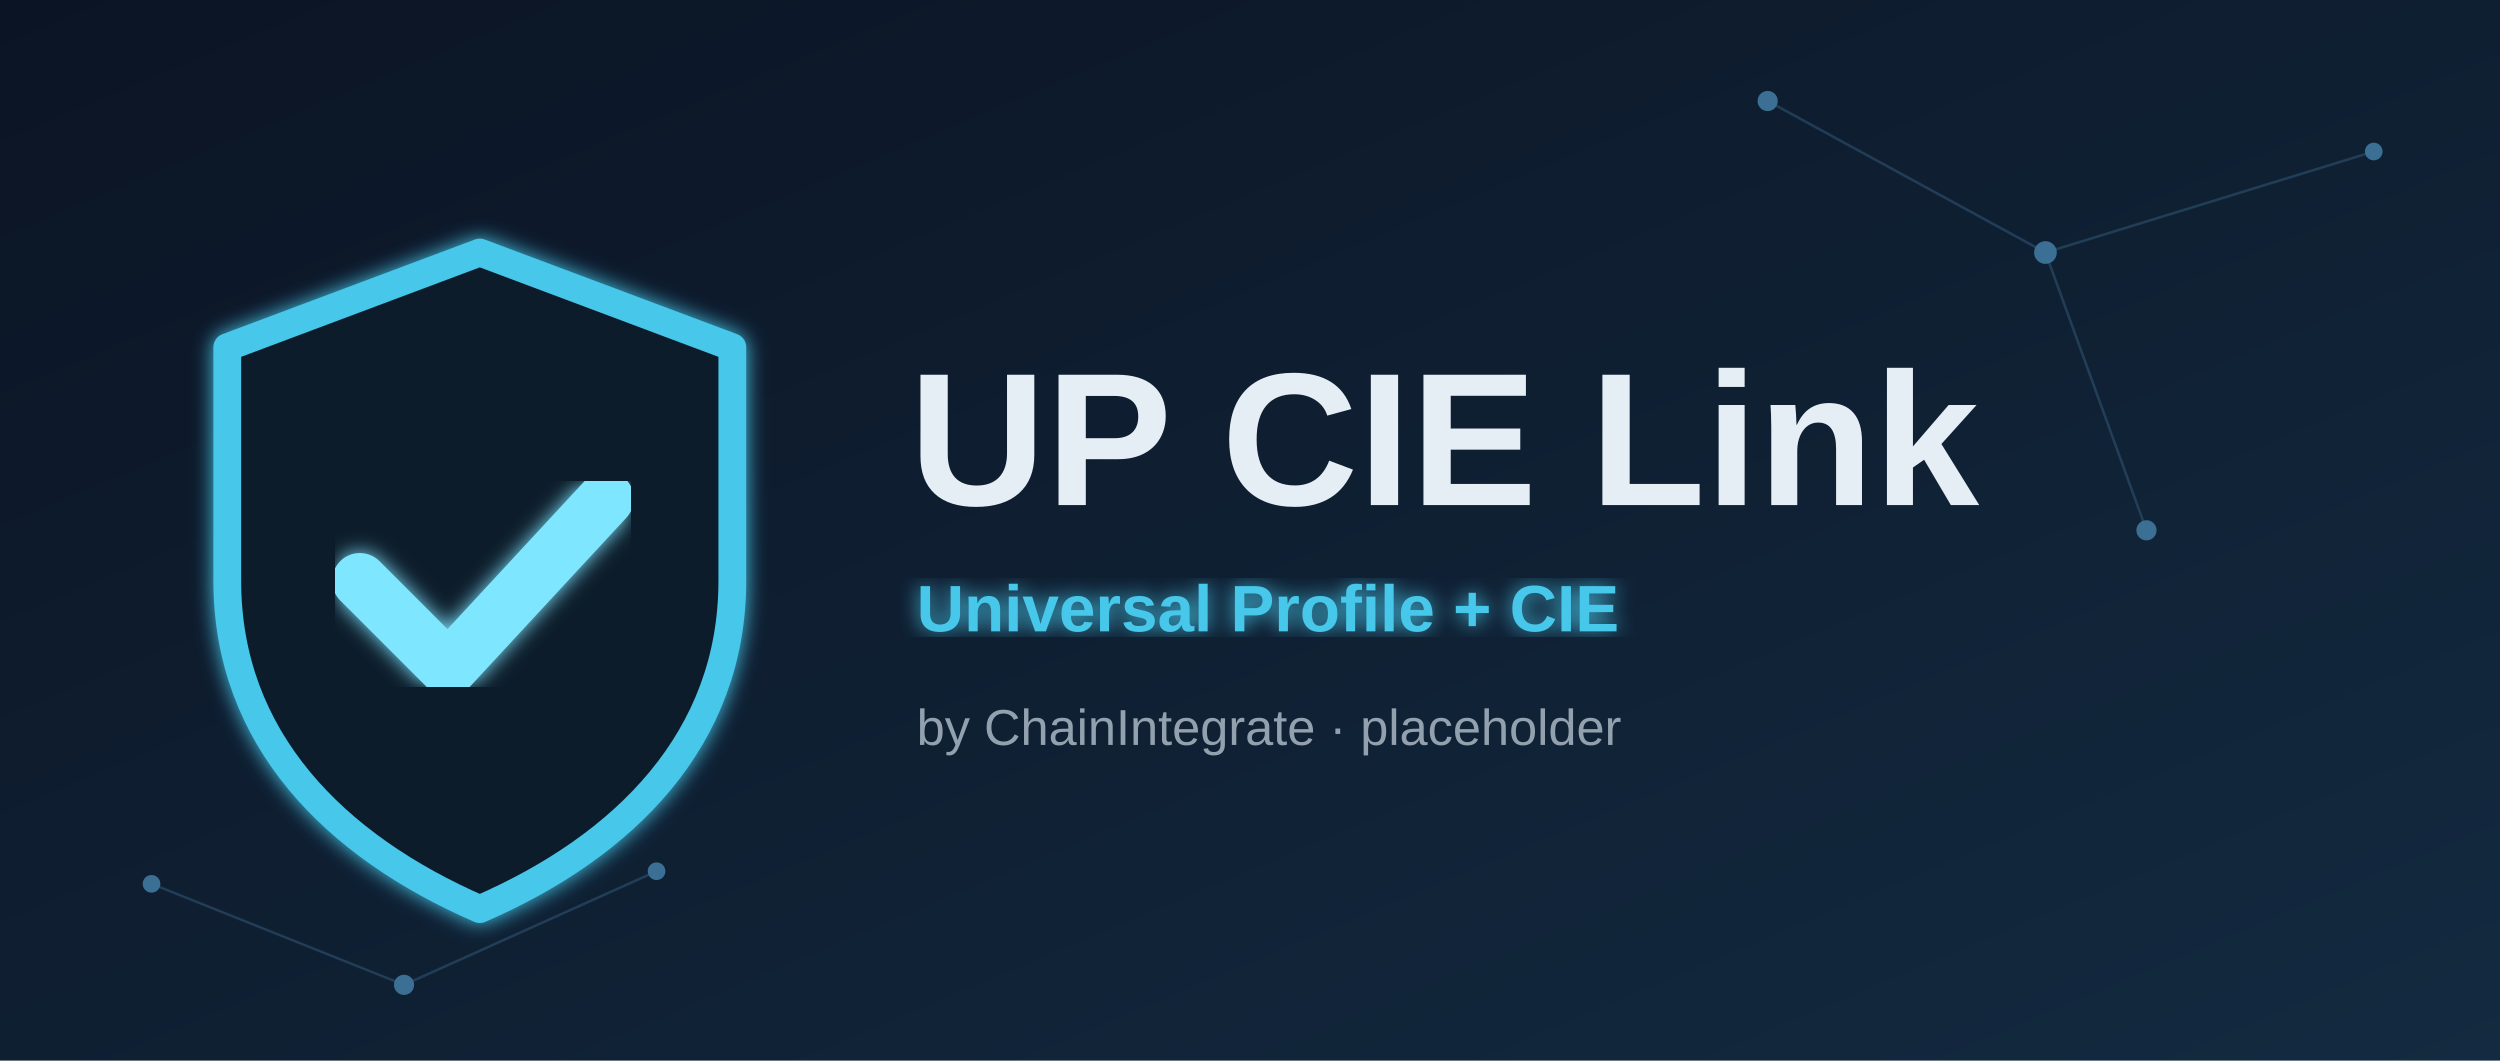
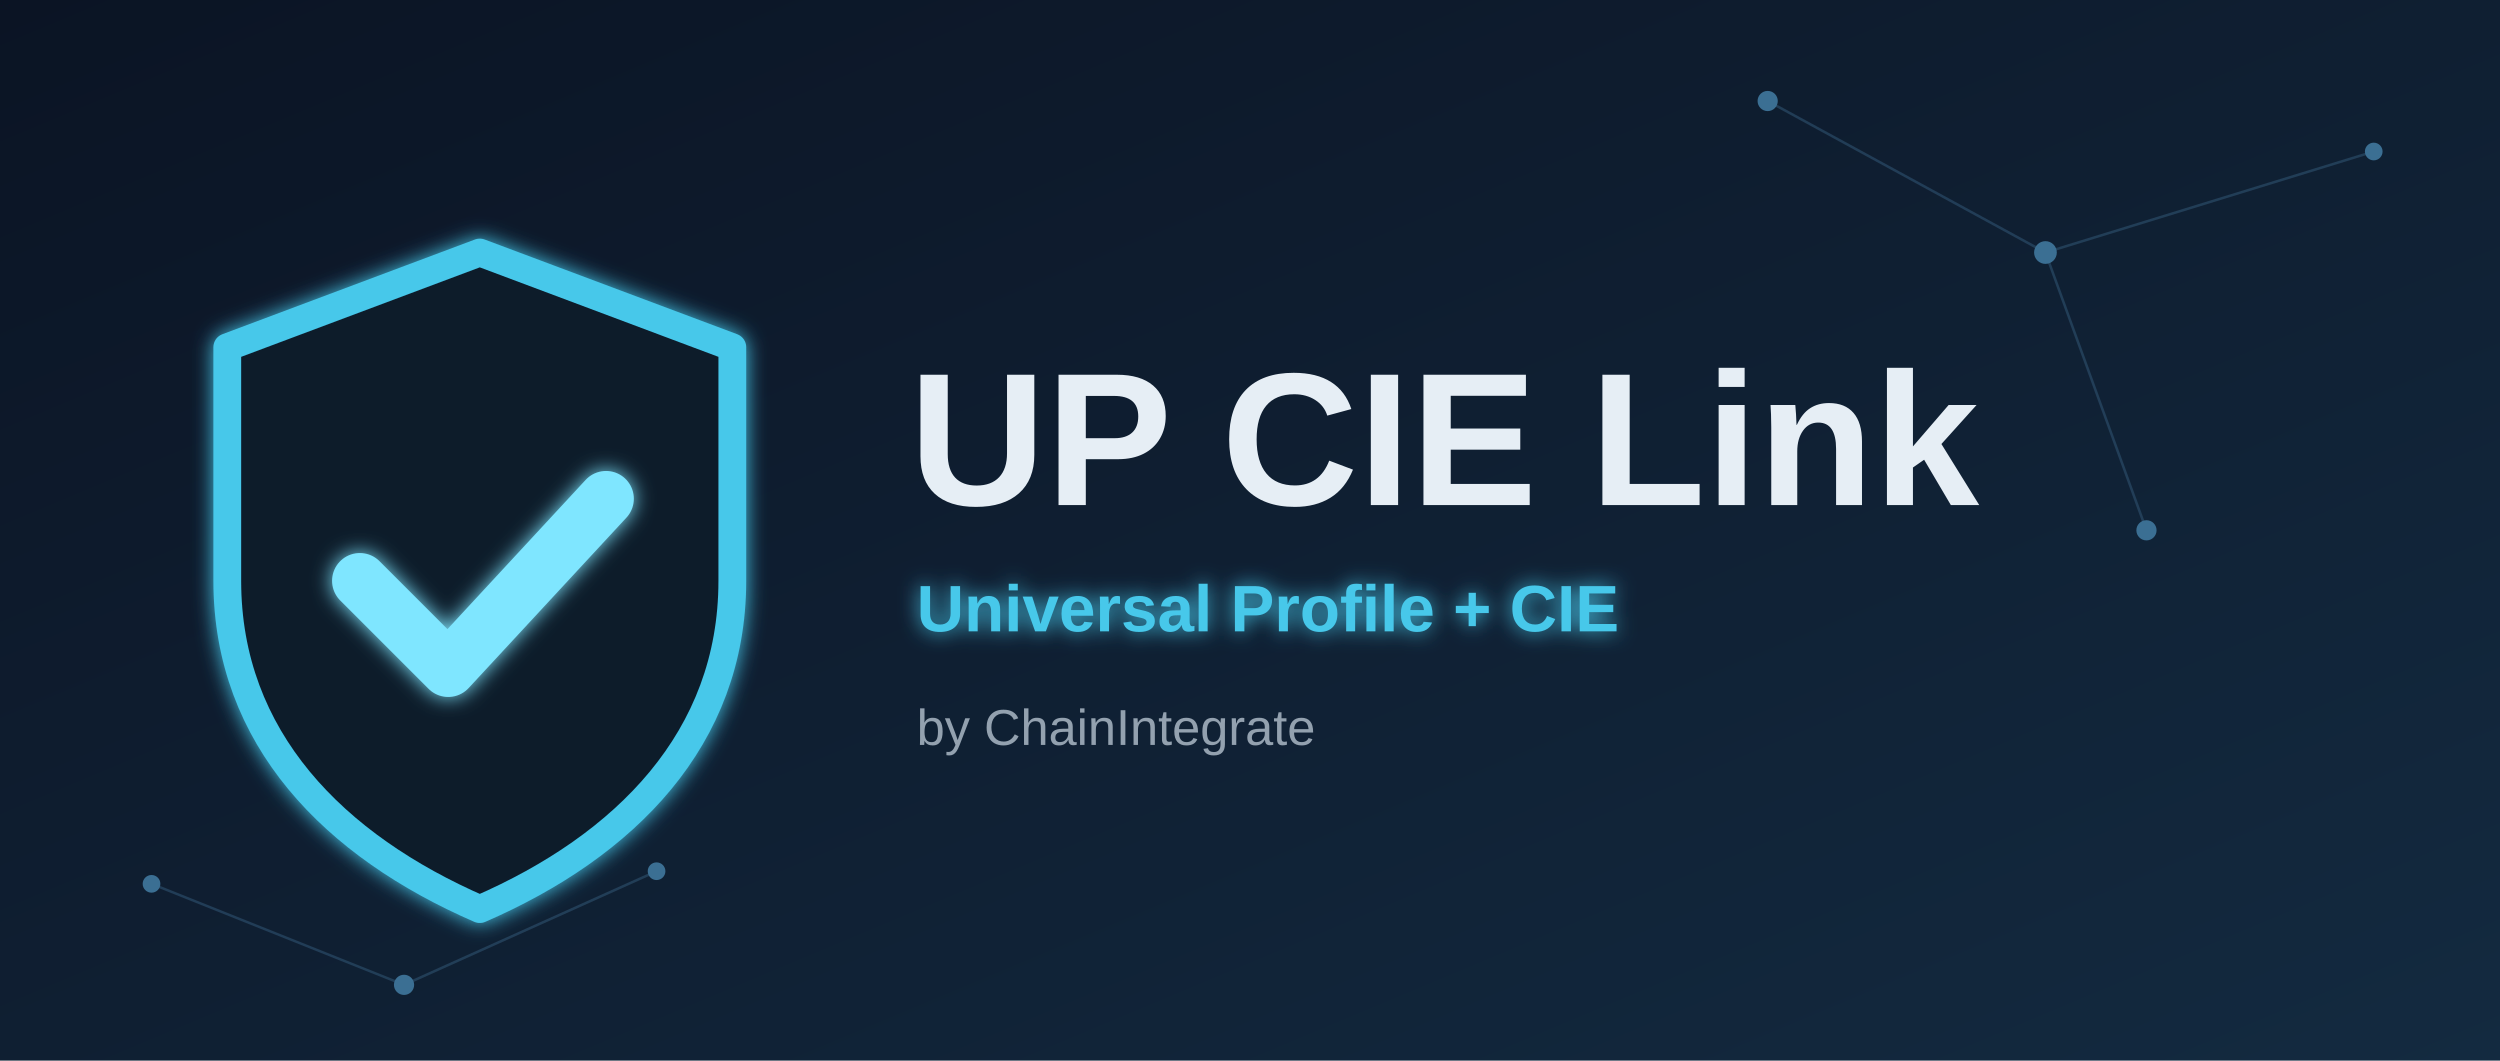
<svg xmlns="http://www.w3.org/2000/svg" viewBox="0 0 1980 840" width="1980" height="840">
  <defs>
    <linearGradient id="bg" x1="0" y1="0" x2="1" y2="1">
      <stop offset="0" stop-color="#0b1424" />
      <stop offset="1" stop-color="#132a40" />
    </linearGradient>
-     <filter id="glow">
+     <filter id="glow" filterUnits="userSpaceOnUse" x="-200" y="-200" width="2400" height="1300">
      <feGaussianBlur stdDeviation="8" result="b" />
      <feMerge>
        <feMergeNode in="b" />
        <feMergeNode in="SourceGraphic" />
      </feMerge>
    </filter>
  </defs>
  <rect width="1980" height="840" fill="url(#bg)" />
  <g stroke="#2a4a66" stroke-width="2" opacity="0.7">
    <line x1="1400" y1="80" x2="1620" y2="200" />
    <line x1="1620" y1="200" x2="1880" y2="120" />
    <line x1="1620" y1="200" x2="1700" y2="420" />
    <line x1="120" y1="700" x2="320" y2="780" />
    <line x1="320" y1="780" x2="520" y2="690" />
  </g>
  <g fill="#3b6f93">
    <circle cx="1400" cy="80" r="8" />
    <circle cx="1620" cy="200" r="9" />
    <circle cx="1880" cy="120" r="7" />
    <circle cx="1700" cy="420" r="8" />
    <circle cx="120" cy="700" r="7" />
    <circle cx="320" cy="780" r="8" />
    <circle cx="520" cy="690" r="7" />
  </g>
  <g transform="translate(180 200)">
    <path d="M200 0 L400 75 V260 C400 385 315 470 200 520 C85 470 0 385 0 260 V75 Z" fill="#0e1c2c" stroke="#46c8ea" stroke-width="22" stroke-linejoin="round" filter="url(#glow)" />
    <path d="M105 260 L175 330 L300 195" fill="none" stroke="#7fe6ff" stroke-width="44" stroke-linecap="round" stroke-linejoin="round" filter="url(#glow)" />
  </g>
  <text x="720" y="400" font-family="Montserrat, 'Segoe UI', Arial, sans-serif" font-size="150" font-weight="800" fill="#e6eef5">UP CIE Link</text>
  <text x="726" y="500" font-family="Montserrat, 'Segoe UI', Arial, sans-serif" font-size="52" font-weight="600" fill="#46c8ea" filter="url(#glow)">Universal Profile + CIE</text>
-   <text x="726" y="590" font-family="Montserrat, 'Segoe UI', Arial, sans-serif" font-size="40" fill="#93a1af">by ChainIntegrate · placeholder</text>
+   <text x="726" y="590" font-family="Montserrat, 'Segoe UI', Arial, sans-serif" font-size="40" fill="#93a1af">by ChainIntegrate</text>
</svg>
